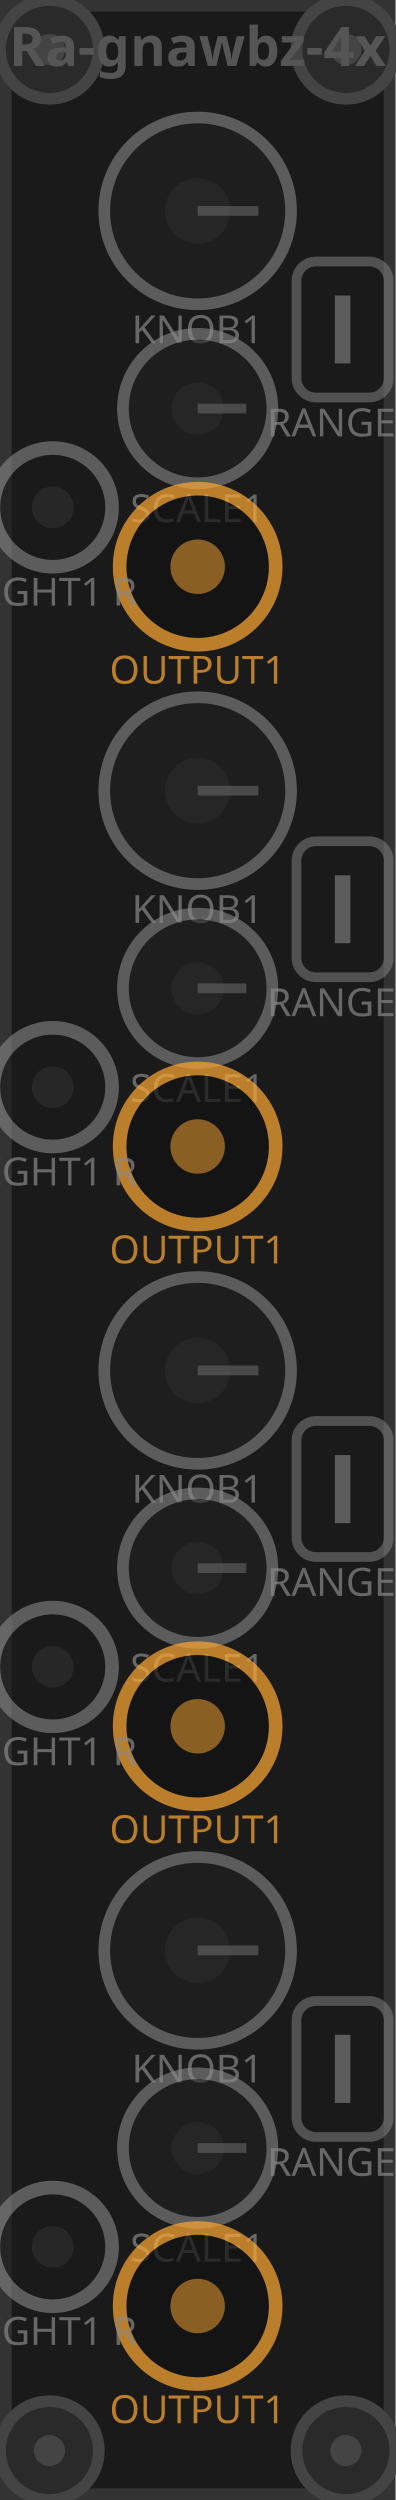
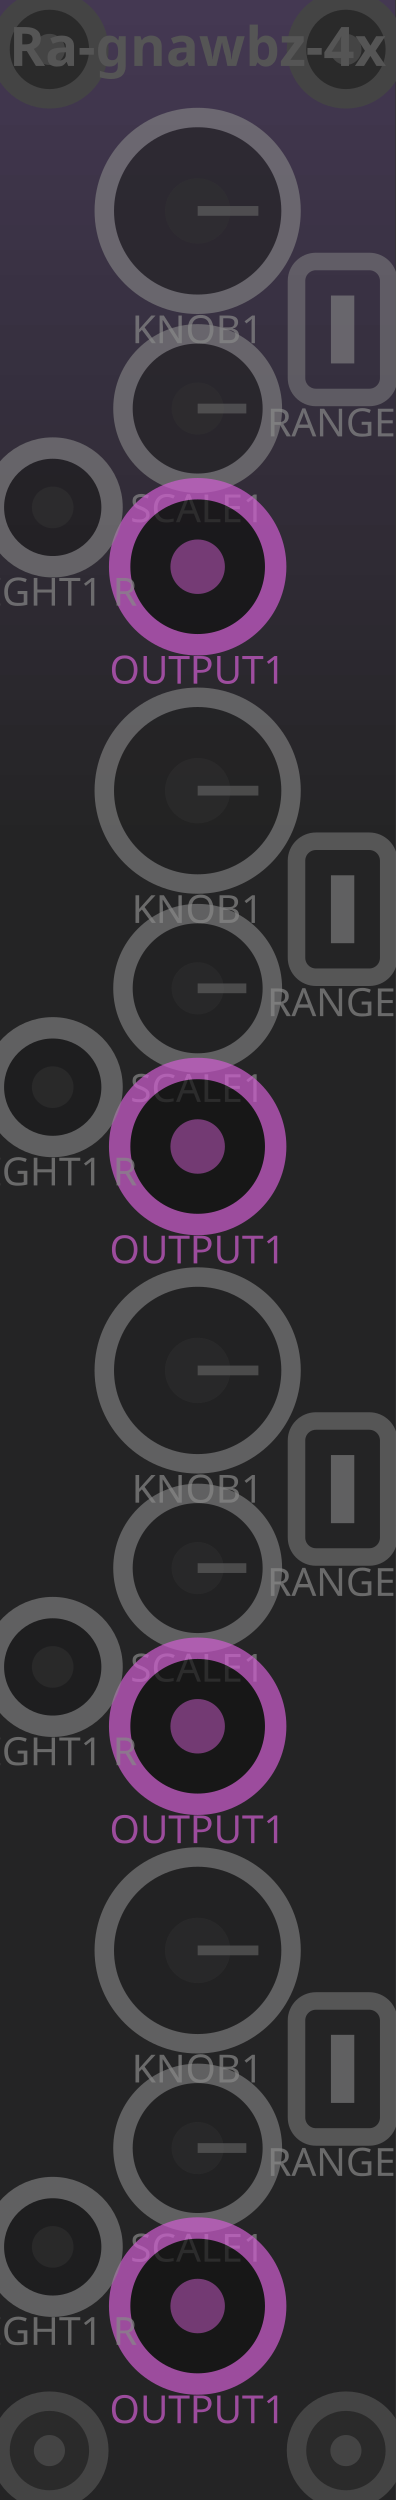
<svg xmlns="http://www.w3.org/2000/svg" viewBox="0 0 20.32 128.5" width="20.32mm" height="128.5mm">
-   <rect width="20.32" height="128.5" fill="#1a1a1a" />
-   <rect x="0.3" y="0.3" width="19.72" height="127.9" fill="none" stroke="#333" stroke-width="0.6" />
-   <circle cx="2.54" cy="2.54" r="2.54" fill="#2a2a2a" stroke="#444" stroke-width="0.6" />
+   <rect x="0.3" y="0.3" width="19.72" height="127.9" fill="none" stroke="#333" stroke-width="1" />
+   <rect x="0" y="0.000" width="20.32" height="1.295" fill="#443852" />
+   <rect x="0" y="1.285" width="20.32" height="1.295" fill="#433751" />
+   <rect x="0" y="2.570" width="20.32" height="1.295" fill="#42374f" />
+   <rect x="0" y="3.855" width="20.32" height="1.295" fill="#41364e" />
+   <rect x="0" y="5.140" width="20.32" height="1.295" fill="#40364d" />
+   <rect x="0" y="6.425" width="20.32" height="1.295" fill="#3f354b" />
+   <rect x="0" y="7.710" width="20.32" height="1.295" fill="#3e344a" />
+   <rect x="0" y="8.995" width="20.32" height="1.295" fill="#3d3448" />
+   <rect x="0" y="10.280" width="20.32" height="1.295" fill="#3c3347" />
+   <rect x="0" y="11.565" width="20.32" height="1.295" fill="#3b3346" />
+   <rect x="0" y="12.850" width="20.32" height="1.295" fill="#3a3244" />
+   <rect x="0" y="14.135" width="20.32" height="1.295" fill="#393143" />
+   <rect x="0" y="15.420" width="20.32" height="1.295" fill="#383142" />
+   <rect x="0" y="16.705" width="20.32" height="1.295" fill="#373040" />
+   <rect x="0" y="17.990" width="20.32" height="1.295" fill="#36303f" />
+   <rect x="0" y="19.275" width="20.32" height="1.295" fill="#352f3e" />
+   <rect x="0" y="20.560" width="20.32" height="1.295" fill="#342e3c" />
+   <rect x="0" y="21.845" width="20.32" height="1.295" fill="#342e3b" />
+   <rect x="0" y="23.130" width="20.32" height="1.295" fill="#332d39" />
+   <rect x="0" y="24.415" width="20.32" height="1.295" fill="#322c38" />
+   <rect x="0" y="25.700" width="20.32" height="1.295" fill="#312c37" />
+   <rect x="0" y="26.985" width="20.32" height="1.295" fill="#302b35" />
+   <rect x="0" y="28.270" width="20.32" height="1.295" fill="#2f2b34" />
+   <rect x="0" y="29.555" width="20.32" height="1.295" fill="#2e2a33" />
+   <rect x="0" y="30.840" width="20.32" height="1.295" fill="#2d2931" />
+   <rect x="0" y="32.125" width="20.32" height="1.295" fill="#2c2930" />
+   <rect x="0" y="33.410" width="20.32" height="1.295" fill="#2b282f" />
+   <rect x="0" y="34.695" width="20.32" height="1.295" fill="#2a282d" />
+   <rect x="0" y="35.980" width="20.32" height="1.295" fill="#29272c" />
+   <rect x="0" y="37.265" width="20.32" height="1.295" fill="#28262a" />
+   <rect x="0" y="38.550" width="20.32" height="1.295" fill="#272629" />
+   <rect x="0" y="39.835" width="20.32" height="1.295" fill="#262528" />
+   <rect x="0" y="41.120" width="20.32" height="1.295" fill="#252526" />
+   <rect x="0" y="42.405" width="20.32" height="1.295" fill="#242425" />
+   <rect x="0" y="43.690" width="20.32" height="1.295" fill="#242425" />
+   <rect x="0" y="44.975" width="20.32" height="1.295" fill="#242425" />
+   <rect x="0" y="46.260" width="20.32" height="1.295" fill="#242425" />
+   <rect x="0" y="47.545" width="20.32" height="1.295" fill="#242425" />
+   <rect x="0" y="48.830" width="20.32" height="1.295" fill="#242425" />
+   <rect x="0" y="50.115" width="20.32" height="1.295" fill="#242425" />
+   <rect x="0" y="51.400" width="20.32" height="1.295" fill="#242425" />
+   <rect x="0" y="52.685" width="20.32" height="1.295" fill="#242425" />
+   <rect x="0" y="53.970" width="20.32" height="1.295" fill="#242425" />
+   <rect x="0" y="55.255" width="20.32" height="1.295" fill="#242425" />
+   <rect x="0" y="56.540" width="20.32" height="1.295" fill="#242425" />
+   <rect x="0" y="57.825" width="20.32" height="1.295" fill="#242425" />
+   <rect x="0" y="59.110" width="20.32" height="1.295" fill="#242425" />
+   <rect x="0" y="60.395" width="20.32" height="1.295" fill="#242425" />
+   <rect x="0" y="61.680" width="20.32" height="1.295" fill="#242425" />
+   <rect x="0" y="62.965" width="20.32" height="1.295" fill="#242425" />
+   <rect x="0" y="64.250" width="20.32" height="1.295" fill="#242425" />
+   <rect x="0" y="65.535" width="20.32" height="1.295" fill="#242425" />
+   <rect x="0" y="66.820" width="20.32" height="1.295" fill="#242425" />
+   <rect x="0" y="68.105" width="20.32" height="1.295" fill="#242425" />
+   <rect x="0" y="69.390" width="20.32" height="1.295" fill="#242425" />
+   <rect x="0" y="70.675" width="20.32" height="1.295" fill="#242425" />
+   <rect x="0" y="71.960" width="20.32" height="1.295" fill="#242425" />
+   <rect x="0" y="73.245" width="20.32" height="1.295" fill="#242425" />
+   <rect x="0" y="74.530" width="20.32" height="1.295" fill="#242425" />
+   <rect x="0" y="75.815" width="20.32" height="1.295" fill="#242425" />
+   <rect x="0" y="77.100" width="20.32" height="1.295" fill="#242425" />
+   <rect x="0" y="78.385" width="20.32" height="1.295" fill="#242425" />
+   <rect x="0" y="79.670" width="20.32" height="1.295" fill="#242425" />
+   <rect x="0" y="80.955" width="20.32" height="1.295" fill="#242425" />
+   <rect x="0" y="82.240" width="20.32" height="1.295" fill="#242425" />
+   <rect x="0" y="83.525" width="20.32" height="1.295" fill="#242425" />
+   <rect x="0" y="84.810" width="20.32" height="1.295" fill="#242425" />
+   <rect x="0" y="86.095" width="20.32" height="1.295" fill="#242425" />
+   <rect x="0" y="87.380" width="20.32" height="1.295" fill="#242425" />
+   <rect x="0" y="88.665" width="20.32" height="1.295" fill="#242425" />
+   <rect x="0" y="89.950" width="20.32" height="1.295" fill="#242425" />
+   <rect x="0" y="91.235" width="20.32" height="1.295" fill="#242425" />
+   <rect x="0" y="92.520" width="20.32" height="1.295" fill="#242425" />
+   <rect x="0" y="93.805" width="20.32" height="1.295" fill="#242425" />
+   <rect x="0" y="95.090" width="20.32" height="1.295" fill="#242425" />
+   <rect x="0" y="96.375" width="20.32" height="1.295" fill="#242425" />
+   <rect x="0" y="97.660" width="20.32" height="1.295" fill="#242425" />
+   <rect x="0" y="98.945" width="20.32" height="1.295" fill="#242425" />
+   <rect x="0" y="100.230" width="20.32" height="1.295" fill="#242425" />
+   <rect x="0" y="101.515" width="20.32" height="1.295" fill="#242425" />
+   <rect x="0" y="102.800" width="20.32" height="1.295" fill="#242425" />
+   <rect x="0" y="104.085" width="20.32" height="1.295" fill="#242425" />
+   <rect x="0" y="105.370" width="20.32" height="1.295" fill="#242425" />
+   <rect x="0" y="106.655" width="20.32" height="1.295" fill="#242425" />
+   <rect x="0" y="107.940" width="20.32" height="1.295" fill="#242425" />
+   <rect x="0" y="109.225" width="20.32" height="1.295" fill="#242425" />
+   <rect x="0" y="110.510" width="20.32" height="1.295" fill="#242425" />
+   <rect x="0" y="111.795" width="20.32" height="1.295" fill="#242425" />
+   <rect x="0" y="113.080" width="20.32" height="1.295" fill="#242425" />
+   <rect x="0" y="114.365" width="20.32" height="1.295" fill="#242425" />
+   <rect x="0" y="115.650" width="20.32" height="1.295" fill="#242425" />
+   <rect x="0" y="116.935" width="20.32" height="1.295" fill="#242425" />
+   <rect x="0" y="118.220" width="20.32" height="1.295" fill="#242425" />
+   <rect x="0" y="119.505" width="20.32" height="1.295" fill="#242425" />
+   <rect x="0" y="120.790" width="20.32" height="1.295" fill="#242425" />
+   <rect x="0" y="122.075" width="20.32" height="1.295" fill="#242425" />
+   <rect x="0" y="123.360" width="20.32" height="1.295" fill="#242425" />
+   <rect x="0" y="124.645" width="20.32" height="1.295" fill="#242425" />
+   <rect x="0" y="125.930" width="20.32" height="1.295" fill="#242425" />
+   <rect x="0" y="127.215" width="20.32" height="1.295" fill="#242425" />
+   <circle cx="2.54" cy="2.54" r="2.54" fill="#2a2a2a" stroke="#444" stroke-width="1" />
  <circle cx="2.54" cy="2.54" r="0.8" fill="#444" />
-   <circle cx="2.54" cy="125.96" r="2.54" fill="#2a2a2a" stroke="#444" stroke-width="0.6" />
+   <circle cx="2.54" cy="125.96" r="2.54" fill="#2a2a2a" stroke="#444" stroke-width="1" />
  <circle cx="2.54" cy="125.96" r="0.8" fill="#444" />
-   <circle cx="17.78" cy="2.54" r="2.54" fill="#2a2a2a" stroke="#444" stroke-width="0.6" />
+   <circle cx="17.78" cy="2.54" r="2.54" fill="#2a2a2a" stroke="#444" stroke-width="1" />
  <circle cx="17.78" cy="2.54" r="0.8" fill="#444" />
-   <circle cx="17.78" cy="125.96" r="2.54" fill="#2a2a2a" stroke="#444" stroke-width="0.6" />
+   <circle cx="17.78" cy="125.96" r="2.54" fill="#2a2a2a" stroke="#444" stroke-width="1" />
  <circle cx="17.78" cy="125.96" r="0.8" fill="#444" />
  <text x="10.16" y="3.39" fill="#555" font-family="sans-serif" font-size="2.8" text-anchor="middle" font-weight="bold">Ra-gnawbz-4x</text>
-   <circle cx="10.16" cy="10.84" r="4.80" fill="#222" stroke="#888" stroke-width="0.6" opacity="0.6" />
+   <circle cx="10.16" cy="10.84" r="4.80" fill="#222" stroke="#888" stroke-width="1" opacity="0.6" />
  <circle cx="10.16" cy="10.84" r="1.68" fill="#333" opacity="0.4" />
  <line x1="10.16" y1="10.84" x2="13.28" y2="10.84" stroke="#666" stroke-width="0.5" opacity="0.6" />
  <text x="10.16" y="17.64" fill="#888" font-family="sans-serif" font-size="2.0" text-anchor="middle" opacity="0.7">KNOB1</text>
-   <rect x="15.24" y="13.44" width="4.74" height="6.99" rx="1" fill="none" stroke="#888" stroke-width="0.5" opacity="0.5" />
-   <line x1="17.61" y1="18.68" x2="17.61" y2="15.19" stroke="#888" stroke-width="0.8" opacity="0.6" />
+   <rect x="15.24" y="13.44" width="4.74" height="6.99" rx="1" fill="none" stroke="#888" stroke-width="0.9" opacity="0.5" />
+   <line x1="17.61" y1="18.68" x2="17.61" y2="15.19" stroke="#888" stroke-width="1.2" opacity="0.6" />
  <text x="17.61" y="22.43" fill="#888" font-family="sans-serif" font-size="2.0" text-anchor="middle" opacity="0.7">RANGE1</text>
-   <circle cx="10.16" cy="21.00" r="3.84" fill="#222" stroke="#888" stroke-width="0.6" opacity="0.6" />
+   <circle cx="10.16" cy="21.00" r="3.84" fill="#222" stroke="#888" stroke-width="1" opacity="0.6" />
  <circle cx="10.16" cy="21.00" r="1.34" fill="#333" opacity="0.4" />
  <line x1="10.16" y1="21.00" x2="12.66" y2="21.00" stroke="#666" stroke-width="0.5" opacity="0.6" />
  <text x="10.16" y="26.84" fill="#888" font-family="sans-serif" font-size="2.0" text-anchor="middle" opacity="0.7">SCALE1</text>
-   <circle cx="10.16" cy="29.13" r="4.01" fill="#111" stroke="#fa3" stroke-width="0.7" opacity="0.7" />
-   <circle cx="10.16" cy="29.13" r="1.40" fill="#fa3" opacity="0.5" />
-   <text x="10.16" y="35.14" fill="#fa3" font-family="sans-serif" font-size="2.0" text-anchor="middle" opacity="0.7">OUTPUT1</text>
-   <circle cx="2.71" cy="26.08" r="3.05" fill="#1a1a1a" stroke="#888" stroke-width="0.7" opacity="0.6" />
+   <circle cx="10.16" cy="29.13" r="4.01" fill="#111" stroke="#CF5DD0" stroke-width="1.1" opacity="0.7" />
+   <circle cx="10.16" cy="29.13" r="1.40" fill="#CF5DD0" opacity="0.5" />
+   <text x="10.16" y="35.14" fill="#CF5DD0" font-family="sans-serif" font-size="2.0" text-anchor="middle" opacity="0.7">OUTPUT1</text>
+   <circle cx="2.71" cy="26.08" r="3.05" fill="#1a1a1a" stroke="#888" stroke-width="1.1" opacity="0.6" />
  <circle cx="2.71" cy="26.08" r="1.07" fill="#333" opacity="0.5" />
  <text x="2.71" y="31.13" fill="#888" font-family="sans-serif" font-size="2.0" text-anchor="middle" opacity="0.7">LIGHT1 R</text>
-   <circle cx="10.16" cy="40.64" r="4.80" fill="#222" stroke="#888" stroke-width="0.6" opacity="0.6" />
+   <circle cx="10.16" cy="40.64" r="4.80" fill="#222" stroke="#888" stroke-width="1" opacity="0.6" />
  <circle cx="10.16" cy="40.64" r="1.68" fill="#333" opacity="0.4" />
  <line x1="10.16" y1="40.64" x2="13.28" y2="40.64" stroke="#666" stroke-width="0.5" opacity="0.6" />
  <text x="10.16" y="47.44" fill="#888" font-family="sans-serif" font-size="2.0" text-anchor="middle" opacity="0.7">KNOB1</text>
-   <rect x="15.24" y="43.24" width="4.74" height="6.99" rx="1" fill="none" stroke="#888" stroke-width="0.5" opacity="0.5" />
-   <line x1="17.61" y1="48.48" x2="17.61" y2="44.99" stroke="#888" stroke-width="0.8" opacity="0.6" />
+   <rect x="15.24" y="43.24" width="4.74" height="6.99" rx="1" fill="none" stroke="#888" stroke-width="0.9" opacity="0.5" />
+   <line x1="17.61" y1="48.48" x2="17.61" y2="44.99" stroke="#888" stroke-width="1.2" opacity="0.6" />
  <text x="17.61" y="52.23" fill="#888" font-family="sans-serif" font-size="2.0" text-anchor="middle" opacity="0.7">RANGE1</text>
-   <circle cx="10.16" cy="50.80" r="3.84" fill="#222" stroke="#888" stroke-width="0.6" opacity="0.6" />
+   <circle cx="10.16" cy="50.80" r="3.84" fill="#222" stroke="#888" stroke-width="1" opacity="0.6" />
  <circle cx="10.16" cy="50.80" r="1.34" fill="#333" opacity="0.4" />
  <line x1="10.16" y1="50.80" x2="12.66" y2="50.80" stroke="#666" stroke-width="0.5" opacity="0.6" />
  <text x="10.16" y="56.64" fill="#888" font-family="sans-serif" font-size="2.0" text-anchor="middle" opacity="0.7">SCALE1</text>
-   <circle cx="10.16" cy="58.93" r="4.01" fill="#111" stroke="#fa3" stroke-width="0.7" opacity="0.7" />
-   <circle cx="10.16" cy="58.93" r="1.40" fill="#fa3" opacity="0.5" />
-   <text x="10.16" y="64.94" fill="#fa3" font-family="sans-serif" font-size="2.0" text-anchor="middle" opacity="0.7">OUTPUT1</text>
-   <circle cx="2.71" cy="55.88" r="3.05" fill="#1a1a1a" stroke="#888" stroke-width="0.7" opacity="0.6" />
+   <circle cx="10.16" cy="58.93" r="4.01" fill="#111" stroke="#CF5DD0" stroke-width="1.1" opacity="0.7" />
+   <circle cx="10.16" cy="58.93" r="1.40" fill="#CF5DD0" opacity="0.5" />
+   <text x="10.16" y="64.94" fill="#CF5DD0" font-family="sans-serif" font-size="2.0" text-anchor="middle" opacity="0.7">OUTPUT1</text>
+   <circle cx="2.71" cy="55.88" r="3.05" fill="#1a1a1a" stroke="#888" stroke-width="1.1" opacity="0.6" />
  <circle cx="2.71" cy="55.88" r="1.07" fill="#333" opacity="0.5" />
  <text x="2.71" y="60.93" fill="#888" font-family="sans-serif" font-size="2.0" text-anchor="middle" opacity="0.7">LIGHT1 R</text>
-   <circle cx="10.16" cy="70.44" r="4.80" fill="#222" stroke="#888" stroke-width="0.6" opacity="0.6" />
+   <circle cx="10.16" cy="70.44" r="4.80" fill="#222" stroke="#888" stroke-width="1" opacity="0.6" />
  <circle cx="10.16" cy="70.44" r="1.68" fill="#333" opacity="0.4" />
  <line x1="10.16" y1="70.44" x2="13.28" y2="70.44" stroke="#666" stroke-width="0.5" opacity="0.6" />
  <text x="10.16" y="77.24" fill="#888" font-family="sans-serif" font-size="2.0" text-anchor="middle" opacity="0.7">KNOB1</text>
-   <rect x="15.24" y="73.04" width="4.74" height="6.99" rx="1" fill="none" stroke="#888" stroke-width="0.5" opacity="0.5" />
-   <line x1="17.61" y1="78.29" x2="17.61" y2="74.79" stroke="#888" stroke-width="0.8" opacity="0.6" />
+   <rect x="15.24" y="73.04" width="4.74" height="6.99" rx="1" fill="none" stroke="#888" stroke-width="0.9" opacity="0.5" />
+   <line x1="17.61" y1="78.29" x2="17.61" y2="74.79" stroke="#888" stroke-width="1.2" opacity="0.6" />
  <text x="17.61" y="82.03" fill="#888" font-family="sans-serif" font-size="2.0" text-anchor="middle" opacity="0.7">RANGE1</text>
-   <circle cx="10.16" cy="80.60" r="3.84" fill="#222" stroke="#888" stroke-width="0.6" opacity="0.6" />
+   <circle cx="10.16" cy="80.60" r="3.84" fill="#222" stroke="#888" stroke-width="1" opacity="0.6" />
  <circle cx="10.16" cy="80.60" r="1.34" fill="#333" opacity="0.4" />
  <line x1="10.16" y1="80.60" x2="12.66" y2="80.60" stroke="#666" stroke-width="0.5" opacity="0.6" />
  <text x="10.16" y="86.44" fill="#888" font-family="sans-serif" font-size="2.0" text-anchor="middle" opacity="0.7">SCALE1</text>
-   <circle cx="10.16" cy="88.73" r="4.01" fill="#111" stroke="#fa3" stroke-width="0.7" opacity="0.7" />
-   <circle cx="10.16" cy="88.73" r="1.40" fill="#fa3" opacity="0.5" />
-   <text x="10.16" y="94.74" fill="#fa3" font-family="sans-serif" font-size="2.0" text-anchor="middle" opacity="0.7">OUTPUT1</text>
-   <circle cx="2.71" cy="85.68" r="3.05" fill="#1a1a1a" stroke="#888" stroke-width="0.7" opacity="0.6" />
+   <circle cx="10.16" cy="88.73" r="4.01" fill="#111" stroke="#CF5DD0" stroke-width="1.1" opacity="0.7" />
+   <circle cx="10.16" cy="88.73" r="1.40" fill="#CF5DD0" opacity="0.5" />
+   <text x="10.16" y="94.74" fill="#CF5DD0" font-family="sans-serif" font-size="2.0" text-anchor="middle" opacity="0.7">OUTPUT1</text>
+   <circle cx="2.71" cy="85.68" r="3.05" fill="#1a1a1a" stroke="#888" stroke-width="1.1" opacity="0.6" />
  <circle cx="2.71" cy="85.68" r="1.07" fill="#333" opacity="0.5" />
  <text x="2.71" y="90.73" fill="#888" font-family="sans-serif" font-size="2.0" text-anchor="middle" opacity="0.7">LIGHT1 R</text>
-   <circle cx="10.16" cy="100.25" r="4.80" fill="#222" stroke="#888" stroke-width="0.6" opacity="0.6" />
+   <circle cx="10.16" cy="100.25" r="4.80" fill="#222" stroke="#888" stroke-width="1" opacity="0.6" />
  <circle cx="10.16" cy="100.25" r="1.68" fill="#333" opacity="0.4" />
  <line x1="10.16" y1="100.25" x2="13.28" y2="100.25" stroke="#666" stroke-width="0.5" opacity="0.6" />
  <text x="10.16" y="107.04" fill="#888" font-family="sans-serif" font-size="2.0" text-anchor="middle" opacity="0.7">KNOB1</text>
-   <rect x="15.24" y="102.85" width="4.74" height="6.99" rx="1" fill="none" stroke="#888" stroke-width="0.5" opacity="0.5" />
-   <line x1="17.61" y1="108.09" x2="17.61" y2="104.59" stroke="#888" stroke-width="0.8" opacity="0.6" />
+   <rect x="15.24" y="102.85" width="4.74" height="6.99" rx="1" fill="none" stroke="#888" stroke-width="0.9" opacity="0.5" />
+   <line x1="17.61" y1="108.09" x2="17.61" y2="104.59" stroke="#888" stroke-width="1.2" opacity="0.6" />
  <text x="17.61" y="111.84" fill="#888" font-family="sans-serif" font-size="2.0" text-anchor="middle" opacity="0.7">RANGE1</text>
-   <circle cx="10.16" cy="110.41" r="3.84" fill="#222" stroke="#888" stroke-width="0.6" opacity="0.6" />
+   <circle cx="10.16" cy="110.41" r="3.84" fill="#222" stroke="#888" stroke-width="1" opacity="0.6" />
  <circle cx="10.16" cy="110.41" r="1.34" fill="#333" opacity="0.4" />
  <line x1="10.16" y1="110.41" x2="12.66" y2="110.41" stroke="#666" stroke-width="0.5" opacity="0.6" />
  <text x="10.16" y="116.25" fill="#888" font-family="sans-serif" font-size="2.0" text-anchor="middle" opacity="0.7">SCALE1</text>
-   <circle cx="10.16" cy="118.53" r="4.01" fill="#111" stroke="#fa3" stroke-width="0.7" opacity="0.7" />
-   <circle cx="10.16" cy="118.53" r="1.40" fill="#fa3" opacity="0.5" />
-   <text x="10.16" y="124.55" fill="#fa3" font-family="sans-serif" font-size="2.0" text-anchor="middle" opacity="0.7">OUTPUT1</text>
-   <circle cx="2.71" cy="115.49" r="3.05" fill="#1a1a1a" stroke="#888" stroke-width="0.7" opacity="0.6" />
+   <circle cx="10.16" cy="118.53" r="4.01" fill="#111" stroke="#CF5DD0" stroke-width="1.1" opacity="0.7" />
+   <circle cx="10.16" cy="118.53" r="1.40" fill="#CF5DD0" opacity="0.5" />
+   <text x="10.16" y="124.55" fill="#CF5DD0" font-family="sans-serif" font-size="2.0" text-anchor="middle" opacity="0.7">OUTPUT1</text>
+   <circle cx="2.71" cy="115.49" r="3.05" fill="#1a1a1a" stroke="#888" stroke-width="1.1" opacity="0.6" />
  <circle cx="2.71" cy="115.49" r="1.07" fill="#333" opacity="0.5" />
  <text x="2.71" y="120.53" fill="#888" font-family="sans-serif" font-size="2.0" text-anchor="middle" opacity="0.7">LIGHT1 R</text>
</svg>
